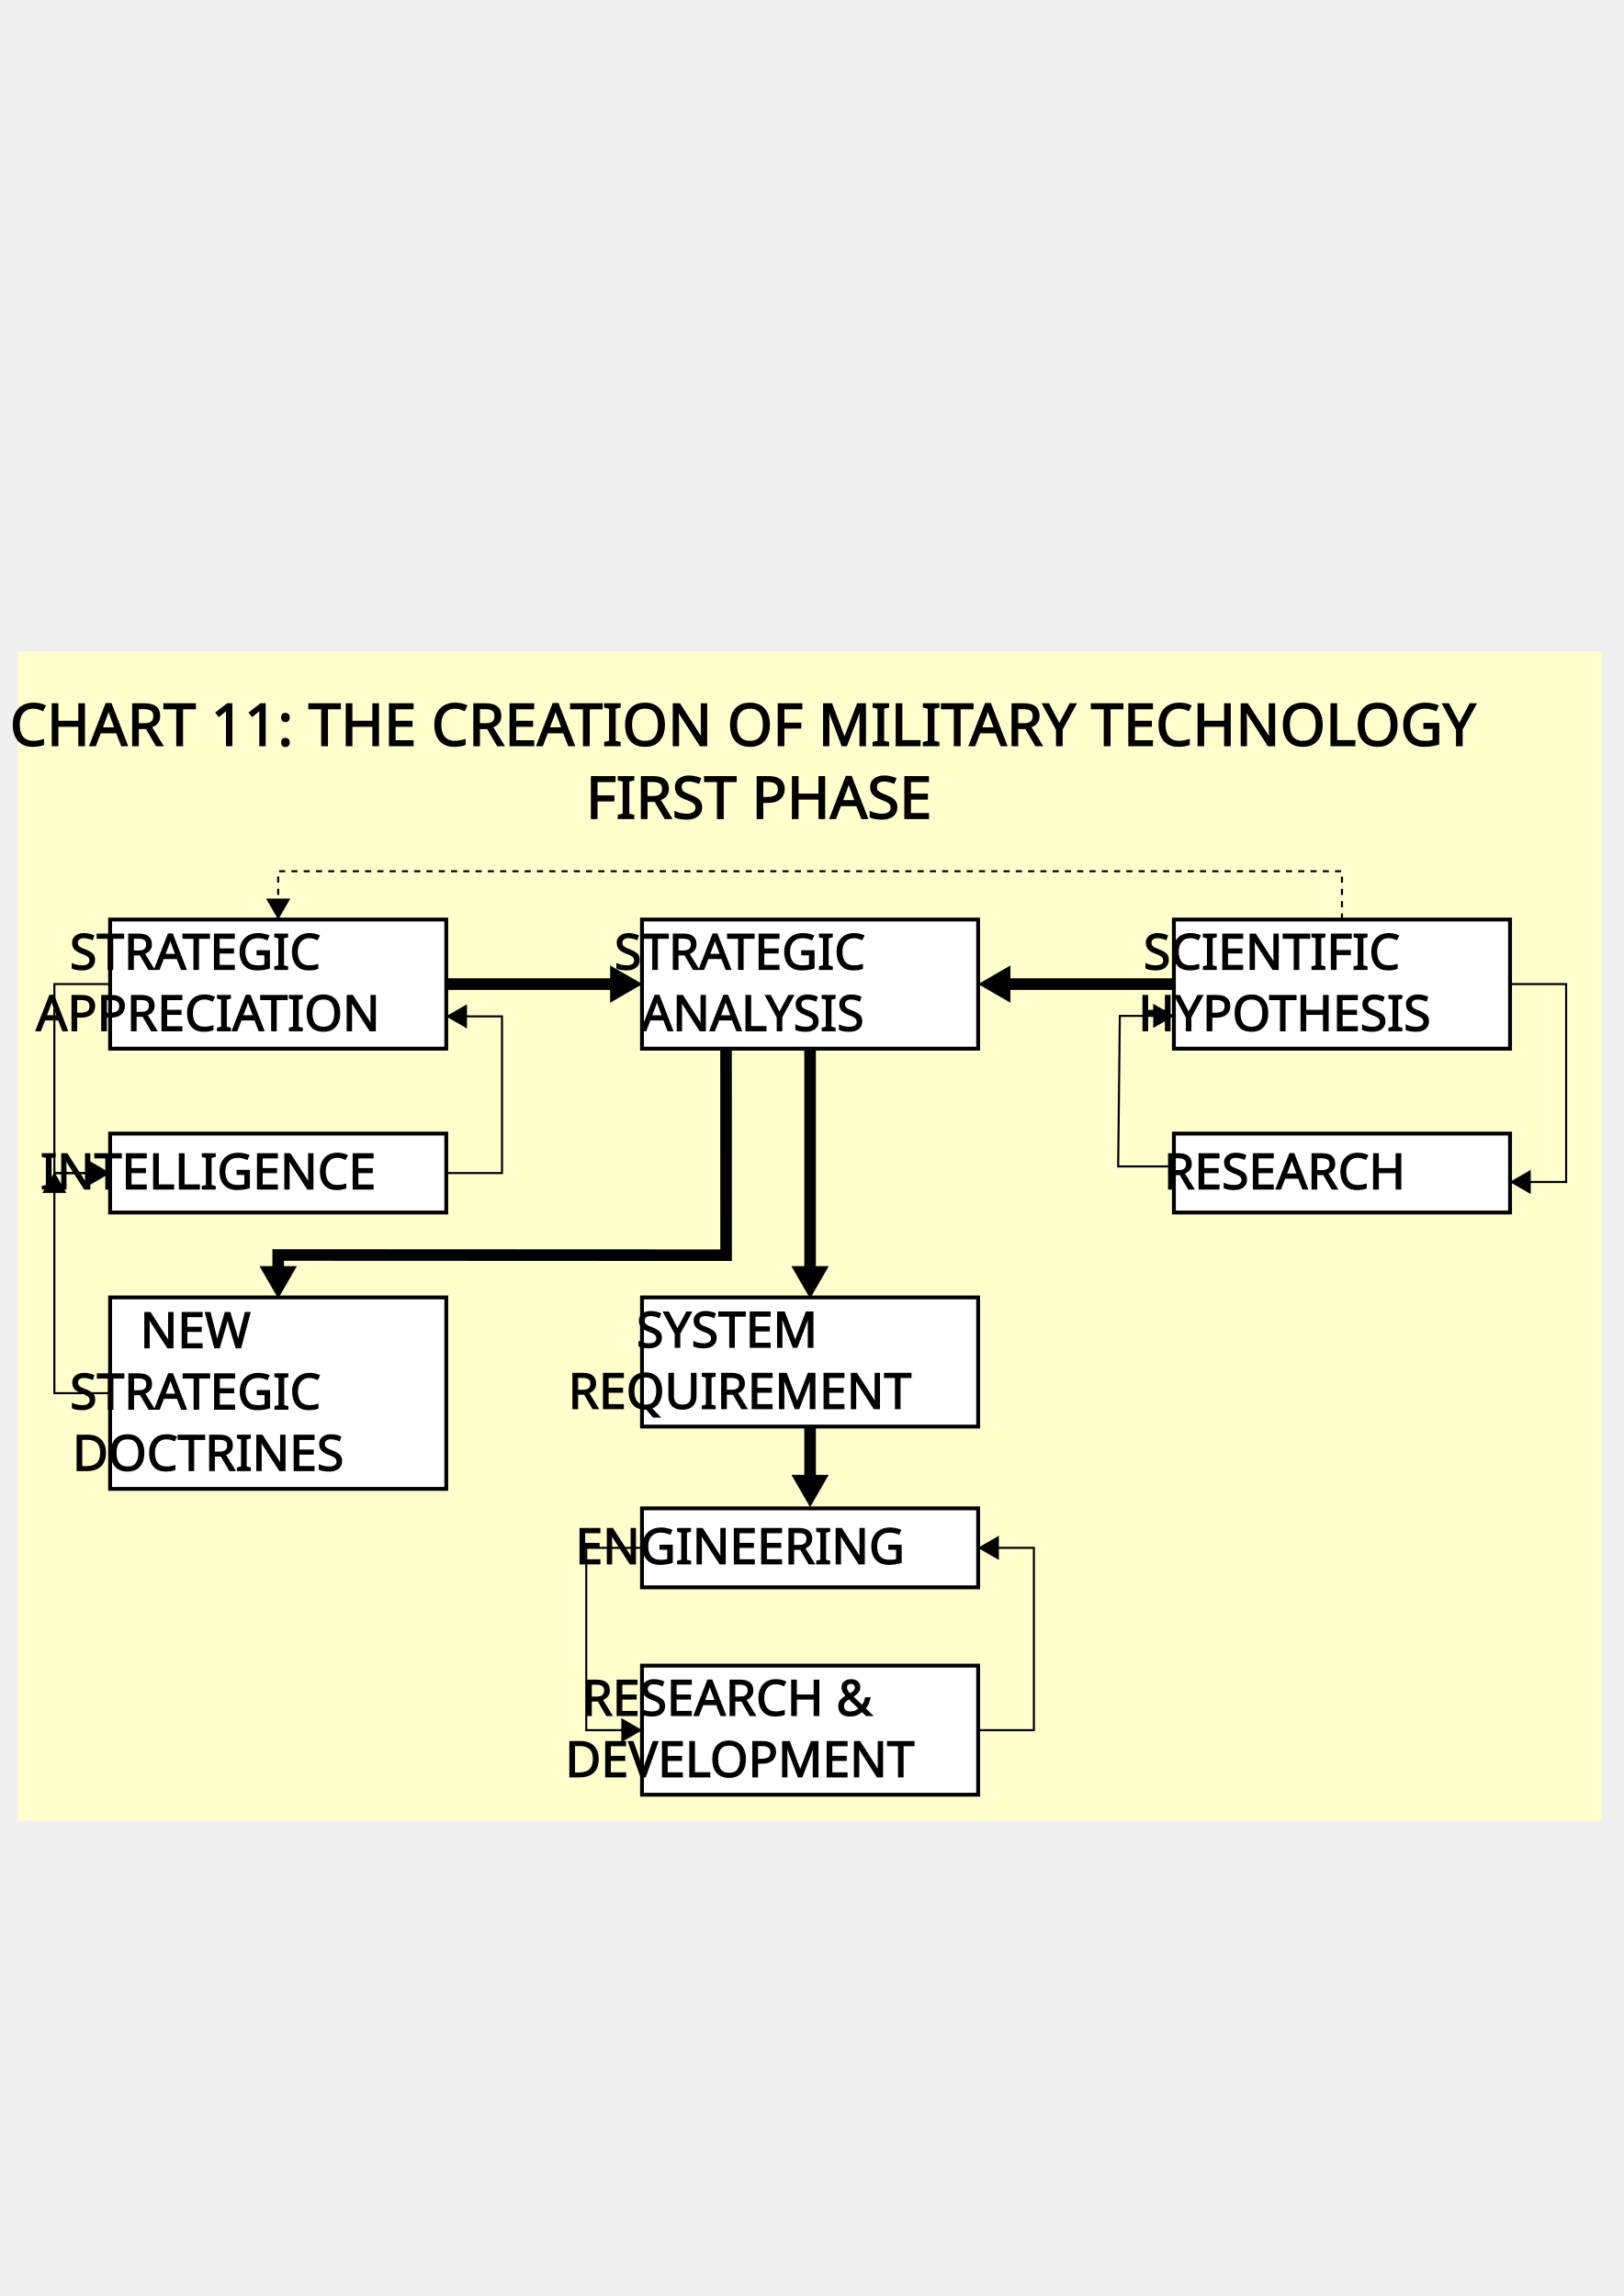
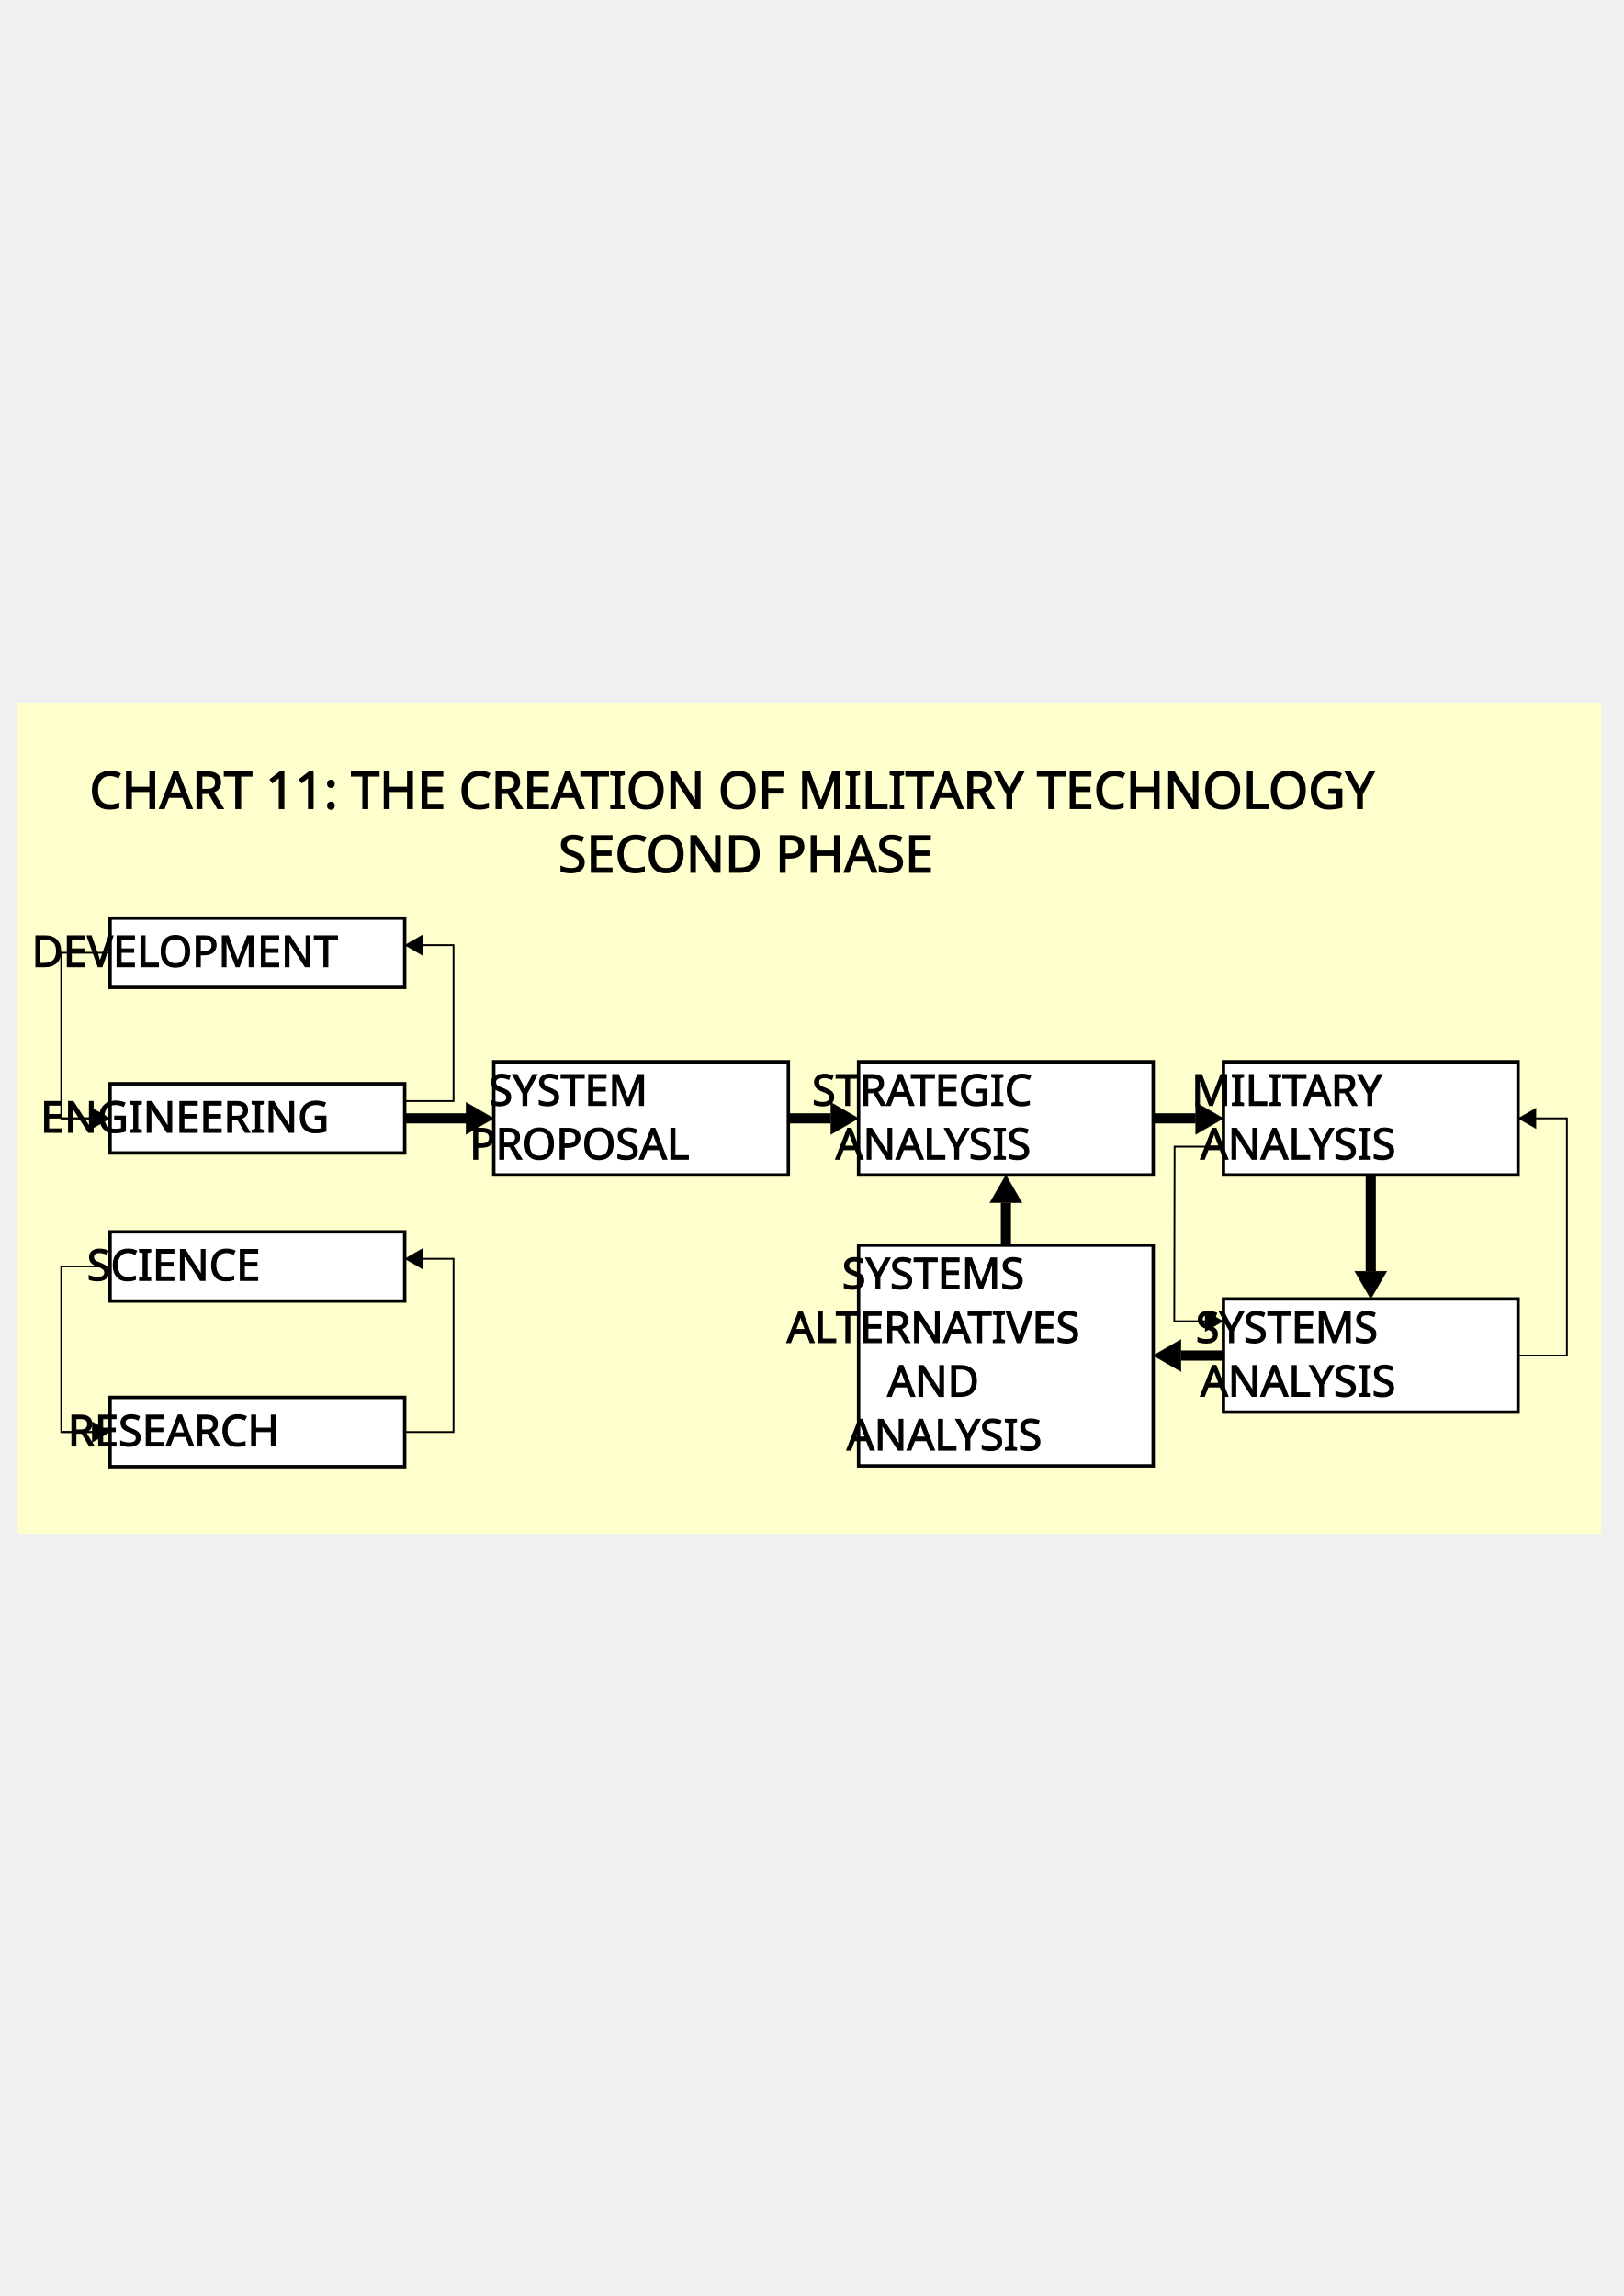
- <svg xmlns="http://www.w3.org/2000/svg" width="210mm" height="297mm" viewBox="0 0 210 297" version="1.1" id="svg5">
-   <defs id="defs2" />
+ <svg xmlns="http://www.w3.org/2000/svg" width="210mm" height="297mm" viewBox="0 0 210 297" version="1.1" id="svg910">
+   <defs id="defs907" />
  <g id="layer2" />
  <g id="layer1">
-     <g id="g39082" transform="translate(0,2.2241211e-4)">
-       <g id="g39003">
+     <g id="g1488">
+       <g id="g895" transform="matrix(1.000125,0,0,0.7104461,-0.07693902,31.07512)">
        <rect style="fill:#ffffce;stroke-width:12.955;stroke-linecap:round;-inkscape-stroke:none;stop-color:#000000" id="rect846" width="204.812" height="151.245" x="2.365" y="84.266" />
      </g>
-       <g id="g39000">
-         <text xml:space="preserve" style="font-style:normal;font-variant:normal;font-weight:normal;font-stretch:normal;font-size:7.536px;line-height:1.25;font-family:ISOCP;-inkscape-font-specification:'ISOCP, Normal';font-variant-ligatures:normal;font-variant-position:normal;font-variant-caps:normal;font-variant-numeric:normal;font-variant-alternates:normal;font-variant-east-asian:normal;font-feature-settings:normal;font-variation-settings:normal;text-indent:0;text-align:center;text-decoration-line:none;text-decoration-style:solid;text-decoration-color:#000000;letter-spacing:0px;word-spacing:normal;text-transform:none;writing-mode:lr-tb;direction:ltr;text-orientation:mixed;dominant-baseline:auto;baseline-shift:baseline;text-anchor:middle;white-space:normal;vector-effect:none;fill:#000000;fill-opacity:1;stroke:#000000;stroke-width:0.188;stroke-linecap:butt;stroke-linejoin:miter;stroke-miterlimit:4;stroke-dasharray:none;stroke-dashoffset:0;stroke-opacity:1;-inkscape-stroke:none;stop-color:#000000" x="106.856" y="96.439" id="text23610">
-           <tspan id="tspan23608" style="font-style:normal;font-variant:normal;font-weight:normal;font-stretch:normal;font-size:7.536px;line-height:1.25;font-family:ISOCP;-inkscape-font-specification:'ISOCP, Normal';font-variant-ligatures:normal;font-variant-position:normal;font-variant-caps:normal;font-variant-numeric:normal;font-variant-alternates:normal;font-variant-east-asian:normal;font-feature-settings:normal;font-variation-settings:normal;text-indent:0;text-align:center;text-decoration-line:none;text-decoration-style:solid;text-decoration-color:#000000;letter-spacing:0px;word-spacing:normal;text-transform:none;writing-mode:lr-tb;direction:ltr;text-orientation:mixed;dominant-baseline:auto;baseline-shift:baseline;text-anchor:middle;white-space:normal;vector-effect:none;fill:#000000;fill-opacity:1;stroke:#000000;stroke-width:0.188;stroke-linecap:butt;stroke-linejoin:miter;stroke-miterlimit:4;stroke-dasharray:none;stroke-dashoffset:0;stroke-opacity:1;-inkscape-stroke:none;stop-color:#000000;stop-opacity:1" x="106.856" y="96.439">CHART 11: THE CREATION OF MILITARY TECHNOLOGY</tspan>
-           <tspan style="font-style:normal;font-variant:normal;font-weight:normal;font-stretch:normal;font-size:7.536px;line-height:1.25;font-family:ISOCP;-inkscape-font-specification:'ISOCP, Normal';font-variant-ligatures:normal;font-variant-position:normal;font-variant-caps:normal;font-variant-numeric:normal;font-variant-alternates:normal;font-variant-east-asian:normal;font-feature-settings:normal;font-variation-settings:normal;text-indent:0;text-align:center;text-decoration-line:none;text-decoration-style:solid;text-decoration-color:#000000;letter-spacing:0px;word-spacing:normal;text-transform:none;writing-mode:lr-tb;direction:ltr;text-orientation:mixed;dominant-baseline:auto;baseline-shift:baseline;text-anchor:middle;white-space:normal;vector-effect:none;fill:#000000;fill-opacity:1;stroke:#000000;stroke-width:0.188;stroke-linecap:butt;stroke-linejoin:miter;stroke-miterlimit:4;stroke-dasharray:none;stroke-dashoffset:0;stroke-opacity:1;-inkscape-stroke:none;stop-color:#000000;stop-opacity:1" x="107.941" y="105.86" id="tspan25737">FIRST PHASE </tspan>
-         </text>
-         <path style="fill:none;stroke:#000000;stroke-width:0.265;stroke-linecap:butt;stroke-linejoin:miter;stroke-miterlimit:4;stroke-dasharray:0.794, 0.794;stroke-dashoffset:0;stroke-opacity:1" d="m 173.563,120.535 v -7.836 H 35.979 v 7.836" id="path36745" />
-         <g id="g31018" transform="rotate(-90,62.74591,169.3221)">
-           <path style="fill:none;stroke:#000000;stroke-width:1.5;stroke-linecap:butt;stroke-linejoin:miter;stroke-miterlimit:4;stroke-dasharray:none;stroke-opacity:1" d="m 104.771,164.294 -2e-5,21.615" id="path31012" />
-           <path style="font-variation-settings:normal;opacity:1;vector-effect:none;fill:#000000;fill-opacity:1;stroke:#000000;stroke-width:0.6;stroke-linecap:butt;stroke-linejoin:miter;stroke-miterlimit:4;stroke-dasharray:none;stroke-dashoffset:0;stroke-opacity:1;-inkscape-stroke:none;stop-color:#000000;stop-opacity:1" id="path31014" transform="matrix(0.09133286,0,0,-0.09133286,79.13509,200.8519)" d="m 254.773,167.983 25.912,-44.881 25.912,44.881 z" />
+       <text xml:space="preserve" style="font-style:normal;font-variant:normal;font-weight:normal;font-stretch:normal;font-size:6.605px;line-height:1.25;font-family:ISOCP;-inkscape-font-specification:'ISOCP, Normal';font-variant-ligatures:normal;font-variant-position:normal;font-variant-caps:normal;font-variant-numeric:normal;font-variant-alternates:normal;font-variant-east-asian:normal;font-feature-settings:normal;font-variation-settings:normal;text-indent:0;text-align:center;text-decoration-line:none;text-decoration-style:solid;text-decoration-color:#000000;letter-spacing:0px;word-spacing:normal;text-transform:none;writing-mode:lr-tb;direction:ltr;text-orientation:mixed;dominant-baseline:auto;baseline-shift:baseline;text-anchor:middle;white-space:normal;vector-effect:none;fill:#000000;fill-opacity:1;stroke:#000000;stroke-width:0.165;stroke-linecap:butt;stroke-linejoin:miter;stroke-miterlimit:4;stroke-dasharray:none;stroke-dashoffset:0;stroke-opacity:1;-inkscape-stroke:none;stop-color:#000000" x="102.384" y="104.573" id="text23610">
+         <tspan id="tspan23608" style="font-style:normal;font-variant:normal;font-weight:normal;font-stretch:normal;font-size:6.605px;line-height:1.25;font-family:ISOCP;-inkscape-font-specification:'ISOCP, Normal';font-variant-ligatures:normal;font-variant-position:normal;font-variant-caps:normal;font-variant-numeric:normal;font-variant-alternates:normal;font-variant-east-asian:normal;font-feature-settings:normal;font-variation-settings:normal;text-indent:0;text-align:center;text-decoration-line:none;text-decoration-style:solid;text-decoration-color:#000000;word-spacing:normal;text-transform:none;writing-mode:lr-tb;direction:ltr;text-orientation:mixed;dominant-baseline:auto;baseline-shift:baseline;text-anchor:middle;white-space:normal;vector-effect:none;fill:#000000;fill-opacity:1;stroke:#000000;stroke-width:0.165;stroke-linecap:butt;stroke-linejoin:miter;stroke-miterlimit:4;stroke-dasharray:none;stroke-dashoffset:0;stroke-opacity:1;-inkscape-stroke:none;stop-color:#000000;stop-opacity:1" x="102.384" y="104.573">CHART 11: THE CREATION OF MILITARY TECHNOLOGY</tspan>
+         <tspan style="font-style:normal;font-variant:normal;font-weight:normal;font-stretch:normal;font-size:6.605px;line-height:1.25;font-family:ISOCP;-inkscape-font-specification:'ISOCP, Normal';font-variant-ligatures:normal;font-variant-position:normal;font-variant-caps:normal;font-variant-numeric:normal;font-variant-alternates:normal;font-variant-east-asian:normal;font-feature-settings:normal;font-variation-settings:normal;text-indent:0;text-align:center;text-decoration-line:none;text-decoration-style:solid;text-decoration-color:#000000;word-spacing:normal;text-transform:none;writing-mode:lr-tb;direction:ltr;text-orientation:mixed;dominant-baseline:auto;baseline-shift:baseline;text-anchor:middle;white-space:normal;vector-effect:none;fill:#000000;fill-opacity:1;stroke:#000000;stroke-width:0.165;stroke-linecap:butt;stroke-linejoin:miter;stroke-miterlimit:4;stroke-dasharray:none;stroke-dashoffset:0;stroke-opacity:1;-inkscape-stroke:none;stop-color:#000000;stop-opacity:1" x="103.336" y="112.829" id="tspan25737">SECOND PHASE </tspan>
+       </text>
+       <g id="g16986" transform="matrix(0.8763618,0,0,0.8763618,0.2829082,24.52895)">
+         <g id="g9199" transform="translate(-10.41099,0.2476878)">
+           <g id="g6198" transform="translate(-6e-6,-3.67722)">
+             <path style="fill:none;stroke:#000000;stroke-width:1.5;stroke-linecap:butt;stroke-linejoin:miter;stroke-miterlimit:4;stroke-dasharray:none;stroke-opacity:1" d="m 62.933,140.517 16.324,2e-5" id="path31012" />
+             <path style="font-variation-settings:normal;opacity:1;vector-effect:none;fill:#000000;fill-opacity:1;stroke:#000000;stroke-width:0.6;stroke-linecap:butt;stroke-linejoin:miter;stroke-miterlimit:4;stroke-dasharray:none;stroke-dashoffset:0;stroke-opacity:1;-inkscape-stroke:none;stop-color:#000000;stop-opacity:1" id="path31014" transform="matrix(0,-0.09133286,-0.09133286,0,94.1991,166.1528)" d="m 254.773,167.983 25.912,-44.881 25.912,44.881 z" />
+           </g>
        </g>
-         <g id="g8516" transform="translate(-27.47205,2.134648)">
-           <path id="rect950" style="font-variation-settings:normal;opacity:1;vector-effect:none;fill:#ffffff;fill-opacity:1;stroke:#000000;stroke-width:0.5;stroke-linecap:round;stroke-linejoin:miter;stroke-miterlimit:4;stroke-dasharray:none;stroke-dashoffset:0;stroke-opacity:1;-inkscape-stroke:none;stop-color:#000000;stop-opacity:1" d="m 41.713,116.812 h 43.477 v 4.175 4.175 4.175 4.175 H 41.713 Z" />
-           <text xml:space="preserve" style="font-size:6.352px;line-height:1.25;font-family:ISOCP;-inkscape-font-specification:'ISOCP, Normal';letter-spacing:0px;stroke:#000000;stroke-width:0.159;stroke-opacity:1" x="63.451" y="123.253" id="text2559">
-             <tspan style="text-align:center;text-anchor:middle;stroke:#000000;stroke-width:0.159;stroke-opacity:1" x="63.451" y="123.253" id="tspan2891">STRATEGIC</tspan>
-             <tspan style="text-align:center;text-anchor:middle;stroke:#000000;stroke-width:0.159;stroke-opacity:1" x="63.451" y="131.193" id="tspan3093">APPRECIATION</tspan>
+         <g id="g8561" transform="translate(-10.41099,23.56604)">
+           <path id="path9808" style="font-variation-settings:normal;vector-effect:none;fill:#ffffff;fill-opacity:1;stroke:#000000;stroke-width:0.5;stroke-linecap:round;stroke-linejoin:miter;stroke-miterlimit:4;stroke-dasharray:none;stroke-dashoffset:0;stroke-opacity:1;-inkscape-stroke:none;stop-color:#000000" d="m 82.956,105.171 h 43.477 v 16.7 H 115.563 104.694 93.825 82.956 Z" />
+           <text xml:space="preserve" style="font-size:6.352px;line-height:1.25;font-family:ISOCP;-inkscape-font-specification:'ISOCP, Normal';letter-spacing:0px;stroke:#000000;stroke-width:0.159;stroke-opacity:1" x="104.694" y="111.612" id="text9814">
+             <tspan style="text-align:center;text-anchor:middle;stroke:#000000;stroke-width:0.159;stroke-opacity:1" x="104.694" y="111.612" id="tspan9812">SYSTEM</tspan>
+             <tspan style="text-align:center;text-anchor:middle;stroke:#000000;stroke-width:0.159;stroke-opacity:1" x="104.694" y="119.552" id="tspan7891">PROPOSAL</tspan>
          </text>
        </g>
-         <g id="g8510" transform="translate(-27.47205,0.1185983)">
-           <path id="rect1274" style="font-variation-settings:normal;opacity:1;vector-effect:none;fill:#ffffff;fill-opacity:1;stroke:#000000;stroke-width:0.5;stroke-linecap:round;stroke-linejoin:miter;stroke-miterlimit:4;stroke-dasharray:none;stroke-dashoffset:0;stroke-opacity:1;-inkscape-stroke:none;stop-color:#000000;stop-opacity:1" d="m 41.713,146.514 h 43.477 v 10.213 H 41.713 Z" />
-           <text xml:space="preserve" style="font-size:6.352px;line-height:1.25;font-family:ISOCP;-inkscape-font-specification:'ISOCP, Normal';letter-spacing:0px;stroke:#000000;stroke-width:0.159;stroke-opacity:1" x="63.475" y="153.682" id="text4532">
-             <tspan style="text-align:center;text-anchor:middle;stroke:#000000;stroke-width:0.159;stroke-opacity:1" x="63.475" y="153.682" id="tspan4530">INTELLIGENCE</tspan>
+         <g id="g15988" transform="translate(43.00281,36.36735)">
+           <g id="g10928" transform="translate(41.67452,-24.44228)">
+             <path id="path15980" style="font-variation-settings:normal;opacity:1;vector-effect:none;fill:#ffffff;fill-opacity:1;stroke:#000000;stroke-width:0.5;stroke-linecap:round;stroke-linejoin:miter;stroke-miterlimit:4;stroke-dasharray:none;stroke-dashoffset:0;stroke-opacity:1;-inkscape-stroke:none;stop-color:#000000;stop-opacity:1" d="m 41.713,116.812 h 43.477 v 16.7 H 41.713 Z" />
+             <text xml:space="preserve" style="font-size:6.352px;line-height:1.25;font-family:ISOCP;-inkscape-font-specification:'ISOCP, Normal';letter-spacing:0px;stroke:#000000;stroke-width:0.159;stroke-opacity:1" x="63.451" y="123.253" id="text15986">
+               <tspan style="text-align:center;text-anchor:middle;stroke:#000000;stroke-width:0.159;stroke-opacity:1" x="63.451" y="123.253" id="tspan10396">STRATEGIC</tspan>
+               <tspan style="text-align:center;text-anchor:middle;stroke:#000000;stroke-width:0.159;stroke-opacity:1" x="63.451" y="131.193" id="tspan10400">ANALYSIS</tspan>
+             </text>
+           </g>
+         </g>
+         <g id="g16108" transform="translate(84.67731,38.99375)">
+           <path id="path16100" style="font-variation-settings:normal;opacity:1;vector-effect:none;fill:#ffffff;fill-opacity:1;stroke:#000000;stroke-width:0.5;stroke-linecap:round;stroke-linejoin:miter;stroke-miterlimit:4;stroke-dasharray:none;stroke-dashoffset:0;stroke-opacity:1;-inkscape-stroke:none;stop-color:#000000;stop-opacity:1" d="m 41.713,116.812 h 43.477 v 32.575 H 41.713 Z" />
+           <text xml:space="preserve" style="font-size:6.352px;line-height:1.25;font-family:ISOCP;-inkscape-font-specification:'ISOCP, Normal';letter-spacing:0px;stroke:#000000;stroke-width:0.159;stroke-opacity:1" x="63.451" y="123.253" id="text16106">
+             <tspan style="text-align:center;text-anchor:middle;stroke:#000000;stroke-width:0.159;stroke-opacity:1" x="63.451" y="123.253" id="tspan16104">SYSTEMS</tspan>
+             <tspan style="text-align:center;text-anchor:middle;stroke:#000000;stroke-width:0.159;stroke-opacity:1" x="63.451" y="131.193" id="tspan17518">ALTERNATIVES</tspan>
+             <tspan style="text-align:center;text-anchor:middle;stroke:#000000;stroke-width:0.159;stroke-opacity:1" x="63.451" y="139.133" id="tspan13451">AND</tspan>
+             <tspan style="text-align:center;text-anchor:middle;stroke:#000000;stroke-width:0.159;stroke-opacity:1" x="63.451" y="147.073" id="tspan13453">ANALYSIS</tspan>
          </text>
        </g>
-         <g id="g8505" transform="translate(-27.47205,2.134648)">
-           <path id="path5659" style="font-variation-settings:normal;opacity:1;fill:#ffffff;fill-opacity:1;stroke:#000000;stroke-width:0.5;stroke-linecap:round;stroke-linejoin:miter;stroke-miterlimit:4;stroke-dasharray:none;stroke-dashoffset:0;stroke-opacity:1;stop-color:#000000;stop-opacity:1" d="m 41.713,165.697 h 43.477 v 24.764 H 41.713 Z" />
-           <text xml:space="preserve" style="font-size:6.352px;line-height:1.25;font-family:ISOCP;-inkscape-font-specification:'ISOCP, Normal';letter-spacing:0px;stroke:#000000;stroke-width:0.159;stroke-opacity:1" x="63.475" y="172.2" id="text5665">
-             <tspan style="text-align:center;text-anchor:middle;stroke:#000000;stroke-width:0.159;stroke-opacity:1" x="63.475" y="172.2" id="tspan5663">NEW</tspan>
-             <tspan style="text-align:center;text-anchor:middle;stroke:#000000;stroke-width:0.159;stroke-opacity:1" x="63.475" y="180.14" id="tspan6021">STRATEGIC</tspan>
-             <tspan style="text-align:center;text-anchor:middle;stroke:#000000;stroke-width:0.159;stroke-opacity:1" x="63.475" y="188.08" id="tspan7079">DOCTRINES</tspan>
-           </text>
+         <g id="g9500" transform="rotate(-90,93.52366,148.2581)">
+           <path style="fill:none;stroke:#000000;stroke-width:1.5;stroke-linecap:butt;stroke-linejoin:miter;stroke-miterlimit:4;stroke-dasharray:none;stroke-opacity:1" d="m 104.694,170.756 -2e-5,6.269" id="path30615" />
+           <path style="font-variation-settings:normal;opacity:1;vector-effect:none;fill:#000000;fill-opacity:1;stroke:#000000;stroke-width:0.6;stroke-linecap:butt;stroke-linejoin:miter;stroke-miterlimit:4;stroke-dasharray:none;stroke-dashoffset:0;stroke-opacity:1;-inkscape-stroke:none;stop-color:#000000;stop-opacity:1" id="path30617" transform="matrix(0.09133286,0,0,-0.09133286,79.05844,192.3679)" d="m 254.773,167.983 25.912,-44.881 25.912,44.881 z" />
        </g>
-         <path id="path9808" style="font-variation-settings:normal;vector-effect:none;fill:#ffffff;fill-opacity:1;stroke:#000000;stroke-width:0.5;stroke-linecap:round;stroke-linejoin:miter;stroke-miterlimit:4;stroke-dasharray:none;stroke-dashoffset:0;stroke-opacity:1;-inkscape-stroke:none;stop-color:#000000" d="m 83.032,118.947 h 43.477 v 16.7 H 115.64 104.771 93.902 83.032 Z" />
-         <text xml:space="preserve" style="font-size:6.352px;line-height:1.25;font-family:ISOCP;-inkscape-font-specification:'ISOCP, Normal';letter-spacing:0px;stroke:#000000;stroke-width:0.159;stroke-opacity:1" x="104.771" y="125.388" id="text9814">
-           <tspan style="text-align:center;text-anchor:middle;stroke:#000000;stroke-width:0.159;stroke-opacity:1" x="104.771" y="125.388" id="tspan9810">STRATEGIC</tspan>
-           <tspan style="text-align:center;text-anchor:middle;stroke:#000000;stroke-width:0.159;stroke-opacity:1" x="104.771" y="133.328" id="tspan9812">ANALYSIS</tspan>
-         </text>
-         <path id="path10516" style="font-variation-settings:normal;vector-effect:none;fill:#ffffff;fill-opacity:1;stroke:#000000;stroke-width:0.5;stroke-linecap:round;stroke-linejoin:miter;stroke-miterlimit:4;stroke-dasharray:none;stroke-dashoffset:0;stroke-opacity:1;-inkscape-stroke:none;stop-color:#000000" d="m 151.824,118.947 h 43.477 v 16.7 h -43.477 v -4.175 -4.175 -4.175 z" />
-         <text xml:space="preserve" style="font-size:6.352px;line-height:1.25;font-family:ISOCP;-inkscape-font-specification:'ISOCP, Normal';letter-spacing:0px;stroke:#000000;stroke-width:0.159;stroke-opacity:1" x="173.563" y="125.388" id="text10522">
-           <tspan style="text-align:center;text-anchor:middle;stroke:#000000;stroke-width:0.159;stroke-opacity:1" x="173.563" y="125.388" id="tspan10518">SCIENTIFIC</tspan>
-           <tspan style="text-align:center;text-anchor:middle;stroke:#000000;stroke-width:0.159;stroke-opacity:1" x="173.563" y="133.328" id="tspan10520">HYPOTHESIS</tspan>
-         </text>
-         <path id="path13068" style="font-variation-settings:normal;vector-effect:none;fill:#ffffff;fill-opacity:1;stroke:#000000;stroke-width:0.5;stroke-linecap:round;stroke-linejoin:miter;stroke-miterlimit:4;stroke-dasharray:none;stroke-dashoffset:0;stroke-opacity:1;-inkscape-stroke:none;stop-color:#000000" d="m 151.824,146.633 h 43.477 v 10.213 h -43.477 z" />
-         <text xml:space="preserve" style="font-size:6.352px;line-height:1.25;font-family:ISOCP;-inkscape-font-specification:'ISOCP, Normal';letter-spacing:0px;stroke:#000000;stroke-width:0.159;stroke-opacity:1" x="173.586" y="153.8" id="text13072">
-           <tspan style="text-align:center;text-anchor:middle;stroke:#000000;stroke-width:0.159;stroke-opacity:1" x="173.586" y="153.8" id="tspan13070">RESEARCH</tspan>
-         </text>
-         <path style="fill:none;stroke:#000000;stroke-width:0.265px;stroke-linecap:butt;stroke-linejoin:miter;stroke-opacity:1" d="M 14.241,180.214 H 7.033 v -52.917 h 7.208" id="path13645" />
-         <path style="fill:none;stroke:#000000;stroke-width:0.265px;stroke-linecap:butt;stroke-linejoin:miter;stroke-opacity:1" d="M 14.241,151.739 H 7.033" id="path14485" />
-         <path style="fill:none;stroke:#000000;stroke-width:1.5;stroke-linecap:butt;stroke-linejoin:miter;stroke-miterlimit:4;stroke-dasharray:none;stroke-opacity:1" d="M 104.771,135.647 V 163.814" id="path14697" />
-         <path style="font-variation-settings:normal;vector-effect:none;fill:none;fill-opacity:1;stroke:#000000;stroke-width:0.265px;stroke-linecap:butt;stroke-linejoin:miter;stroke-miterlimit:4;stroke-dasharray:none;stroke-dashoffset:0;stroke-opacity:1;-inkscape-stroke:none;stop-color:#000000" d="m 195.3,152.894 h 7.256 l 8.9e-4,-25.597 h -7.256" id="path14781" />
-         <g id="g15988" transform="translate(41.31962,51.01927)">
-           <path id="path15980" style="font-variation-settings:normal;opacity:1;vector-effect:none;fill:#ffffff;fill-opacity:1;stroke:#000000;stroke-width:0.5;stroke-linecap:round;stroke-linejoin:miter;stroke-miterlimit:4;stroke-dasharray:none;stroke-dashoffset:0;stroke-opacity:1;-inkscape-stroke:none;stop-color:#000000;stop-opacity:1" d="m 41.713,116.812 h 43.477 v 16.7 H 41.713 Z" />
-           <text xml:space="preserve" style="font-size:6.352px;line-height:1.25;font-family:ISOCP;-inkscape-font-specification:'ISOCP, Normal';letter-spacing:0px;stroke:#000000;stroke-width:0.159;stroke-opacity:1" x="63.451" y="123.253" id="text15986">
-             <tspan style="text-align:center;text-anchor:middle;stroke:#000000;stroke-width:0.159;stroke-opacity:1" x="63.451" y="123.253" id="tspan15984">SYSTEM</tspan>
-             <tspan style="text-align:center;text-anchor:middle;stroke:#000000;stroke-width:0.159;stroke-opacity:1" x="63.451" y="131.193" id="tspan16374">REQUIREMENT</tspan>
-           </text>
+         <g id="g15813">
+           <g id="g8510" transform="translate(-25.78886,-14.53332)">
+             <path id="rect1274" style="font-variation-settings:normal;opacity:1;vector-effect:none;fill:#ffffff;fill-opacity:1;stroke:#000000;stroke-width:0.5;stroke-linecap:round;stroke-linejoin:miter;stroke-miterlimit:4;stroke-dasharray:none;stroke-dashoffset:0;stroke-opacity:1;-inkscape-stroke:none;stop-color:#000000;stop-opacity:1" d="m 41.713,146.514 h 43.477 v 5.107 5.107 H 41.713 Z" />
+             <text xml:space="preserve" style="font-size:6.352px;line-height:1.25;font-family:ISOCP;-inkscape-font-specification:'ISOCP, Normal';letter-spacing:0px;stroke:#000000;stroke-width:0.159;stroke-opacity:1" x="63.475" y="153.682" id="text4532">
+               <tspan style="text-align:center;text-anchor:middle;stroke:#000000;stroke-width:0.159;stroke-opacity:1" x="63.475" y="153.682" id="tspan4530">ENGINEERING</tspan>
+             </text>
+           </g>
+           <path style="fill:none;stroke:#000000;stroke-width:0.265px;stroke-linecap:butt;stroke-linejoin:miter;stroke-opacity:1" d="M 15.924,137.087 H 8.716" id="path14485" />
+           <g id="g6202" transform="translate(1.75984,-0.8762672)">
+             <path style="fill:none;stroke:#000000;stroke-width:0.265px;stroke-linecap:butt;stroke-linejoin:miter;stroke-opacity:1" d="M 14.164,137.964 H 6.956 v -24.442 h 7.208" id="path20939" />
+             <path style="font-variation-settings:normal;opacity:1;vector-effect:none;fill:#000000;fill-opacity:1;stroke:#000000;stroke-width:0.6;stroke-linecap:butt;stroke-linejoin:miter;stroke-miterlimit:4;stroke-dasharray:none;stroke-dashoffset:0;stroke-opacity:1;-inkscape-stroke:none;stop-color:#000000;stop-opacity:1" id="path29584" transform="matrix(0,0.05908043,-0.05908043,0,21.43709,121.3807)" d="m 254.773,167.983 25.912,-44.881 25.912,44.881 z" />
+           </g>
+           <g id="g5705" transform="translate(-25.78886,-38.97564)">
+             <path id="path5699" style="font-variation-settings:normal;opacity:1;vector-effect:none;fill:#ffffff;fill-opacity:1;stroke:#000000;stroke-width:0.5;stroke-linecap:round;stroke-linejoin:miter;stroke-miterlimit:4;stroke-dasharray:none;stroke-dashoffset:0;stroke-opacity:1;-inkscape-stroke:none;stop-color:#000000;stop-opacity:1" d="m 41.713,146.514 h 43.477 v 10.213 H 41.713 Z" />
+             <text xml:space="preserve" style="font-size:6.352px;line-height:1.25;font-family:ISOCP;-inkscape-font-specification:'ISOCP, Normal';letter-spacing:0px;stroke:#000000;stroke-width:0.159;stroke-opacity:1" x="63.475" y="153.682" id="text5703">
+               <tspan style="text-align:center;text-anchor:middle;stroke:#000000;stroke-width:0.159;stroke-opacity:1" x="63.475" y="153.682" id="tspan5701">DEVELOPMENT</tspan>
+             </text>
+           </g>
+           <g id="g6208" transform="rotate(180,36.78252,124.7425)">
+             <path style="fill:none;stroke:#000000;stroke-width:0.265px;stroke-linecap:butt;stroke-linejoin:miter;stroke-opacity:1" d="M 14.164,137.964 H 6.956 l -2e-6,-23.013 h 7.208" id="path6204" />
+             <path style="font-variation-settings:normal;opacity:1;vector-effect:none;fill:#000000;fill-opacity:1;stroke:#000000;stroke-width:0.6;stroke-linecap:butt;stroke-linejoin:miter;stroke-miterlimit:4;stroke-dasharray:none;stroke-dashoffset:0;stroke-opacity:1;-inkscape-stroke:none;stop-color:#000000;stop-opacity:1" id="path6206" transform="matrix(0,0.05908043,-0.05908043,0,21.43709,121.3807)" d="m 254.773,167.983 25.912,-44.881 25.912,44.881 z" />
+           </g>
        </g>
-         <g id="g15996" transform="translate(41.31962,48.60086)">
-           <path id="path15990" style="font-variation-settings:normal;opacity:1;vector-effect:none;fill:#ffffff;fill-opacity:1;stroke:#000000;stroke-width:0.5;stroke-linecap:round;stroke-linejoin:miter;stroke-miterlimit:4;stroke-dasharray:none;stroke-dashoffset:0;stroke-opacity:1;-inkscape-stroke:none;stop-color:#000000;stop-opacity:1" d="m 41.713,146.514 h 43.477 v 10.213 H 41.713 Z" />
-           <text xml:space="preserve" style="font-size:6.352px;line-height:1.25;font-family:ISOCP;-inkscape-font-specification:'ISOCP, Normal';letter-spacing:0px;stroke:#000000;stroke-width:0.159;stroke-opacity:1" x="63.475" y="153.682" id="text15994">
-             <tspan style="text-align:center;text-anchor:middle;stroke:#000000;stroke-width:0.159;stroke-opacity:1" x="63.475" y="153.682" id="tspan15992">ENGINEERING</tspan>
-           </text>
+         <g id="g11574" transform="rotate(-90,120.4464,121.3354)">
+           <path style="fill:none;stroke:#000000;stroke-width:1.5;stroke-linecap:butt;stroke-linejoin:miter;stroke-miterlimit:4;stroke-dasharray:none;stroke-opacity:1" d="m 104.694,170.756 -2e-5,6.269" id="path11570" />
+           <path style="font-variation-settings:normal;opacity:1;vector-effect:none;fill:#000000;fill-opacity:1;stroke:#000000;stroke-width:0.6;stroke-linecap:butt;stroke-linejoin:miter;stroke-miterlimit:4;stroke-dasharray:none;stroke-dashoffset:0;stroke-opacity:1;-inkscape-stroke:none;stop-color:#000000;stop-opacity:1" id="path11572" transform="matrix(0.09133286,0,0,-0.09133286,79.05844,192.3679)" d="m 254.773,167.983 25.912,-44.881 25.912,44.881 z" />
        </g>
-         <g id="g16108" transform="translate(41.31962,98.64427)">
-           <path id="path16100" style="font-variation-settings:normal;opacity:1;vector-effect:none;fill:#ffffff;fill-opacity:1;stroke:#000000;stroke-width:0.5;stroke-linecap:round;stroke-linejoin:miter;stroke-miterlimit:4;stroke-dasharray:none;stroke-dashoffset:0;stroke-opacity:1;-inkscape-stroke:none;stop-color:#000000;stop-opacity:1" d="m 41.713,116.812 h 43.477 v 16.7 H 41.713 Z" />
-           <text xml:space="preserve" style="font-size:6.352px;line-height:1.25;font-family:ISOCP;-inkscape-font-specification:'ISOCP, Normal';letter-spacing:0px;stroke:#000000;stroke-width:0.159;stroke-opacity:1" x="63.451" y="123.253" id="text16106">
-             <tspan style="text-align:center;text-anchor:middle;stroke:#000000;stroke-width:0.159;stroke-opacity:1" x="63.451" y="123.253" id="tspan16104">RESEARCH &amp;</tspan>
-             <tspan style="text-align:center;text-anchor:middle;stroke:#000000;stroke-width:0.159;stroke-opacity:1" x="63.451" y="131.193" id="tspan17518">DEVELOPMENT</tspan>
-           </text>
+         <g id="g11586" transform="translate(96.84819,36.36738)">
+           <g id="g11584" transform="translate(41.67452,-24.44228)">
+             <path id="path11576" style="font-variation-settings:normal;opacity:1;vector-effect:none;fill:#ffffff;fill-opacity:1;stroke:#000000;stroke-width:0.5;stroke-linecap:round;stroke-linejoin:miter;stroke-miterlimit:4;stroke-dasharray:none;stroke-dashoffset:0;stroke-opacity:1;-inkscape-stroke:none;stop-color:#000000;stop-opacity:1" d="m 41.713,116.812 h 43.477 v 16.7 H 41.713 v -8.35 z" />
+             <text xml:space="preserve" style="font-size:6.352px;line-height:1.25;font-family:ISOCP;-inkscape-font-specification:'ISOCP, Normal';letter-spacing:0px;stroke:#000000;stroke-width:0.159;stroke-opacity:1" x="63.451" y="123.253" id="text11582">
+               <tspan style="text-align:center;text-anchor:middle;stroke:#000000;stroke-width:0.159;stroke-opacity:1" x="63.451" y="123.253" id="tspan11580">MILITARY</tspan>
+               <tspan style="text-align:center;text-anchor:middle;stroke:#000000;stroke-width:0.159;stroke-opacity:1" x="63.451" y="131.193" id="tspan11612">ANALYSIS</tspan>
+             </text>
+           </g>
        </g>
-         <path style="fill:none;stroke:#000000;stroke-width:0.265px;stroke-linecap:butt;stroke-linejoin:miter;stroke-opacity:1" d="m 57.718,131.472 h 7.208 v 20.267 h -7.208" id="path20062" />
-         <path style="fill:none;stroke:#000000;stroke-width:0.265px;stroke-linecap:butt;stroke-linejoin:miter;stroke-opacity:1" d="M 14.241,151.739 H 7.033" id="path20939" />
-         <path style="font-variation-settings:normal;vector-effect:none;fill:none;fill-opacity:1;stroke:#000000;stroke-width:1.5;stroke-linecap:butt;stroke-linejoin:miter;stroke-miterlimit:4;stroke-dasharray:none;stroke-dashoffset:0;stroke-opacity:1;-inkscape-stroke:none;stop-color:#000000" d="m 35.979,163.814 2.2e-5,-1.475 57.931,0.027 -0.009,-26.719" id="path20974" />
-         <path style="fill:none;stroke:#000000;stroke-width:0.265px;stroke-linecap:butt;stroke-linejoin:miter;stroke-opacity:1" d="m 126.509,200.222 h 7.208 v 23.585 h -7.208" id="path22261" />
-         <path style="fill:none;stroke:#000000;stroke-width:0.265px;stroke-linecap:butt;stroke-linejoin:miter;stroke-opacity:1" d="m 83.032,200.222 h -7.208 v 23.585 h 7.208" id="path22476" />
-         <path style="fill:none;stroke:#000000;stroke-width:0.265px;stroke-linecap:butt;stroke-linejoin:miter;stroke-opacity:1" d="m 152.041,131.411 h -7.208 l -0.217,19.471 h 7.208" id="path22478" />
-         <path style="font-variation-settings:normal;opacity:1;vector-effect:none;fill:#000000;fill-opacity:1;stroke:#000000;stroke-width:0.6;stroke-linecap:butt;stroke-linejoin:miter;stroke-miterlimit:4;stroke-dasharray:none;stroke-dashoffset:0;stroke-opacity:1;-inkscape-stroke:none;stop-color:#000000;stop-opacity:1" id="path29502" transform="matrix(0.05908043,0,0,0.05908043,-9.550156,144.3844)" d="m 254.773,167.983 25.912,-44.881 25.912,44.881 z" />
-         <path style="font-variation-settings:normal;opacity:1;vector-effect:none;fill:#000000;fill-opacity:1;stroke:#000000;stroke-width:0.6;stroke-linecap:butt;stroke-linejoin:miter;stroke-miterlimit:4;stroke-dasharray:none;stroke-dashoffset:0;stroke-opacity:1;-inkscape-stroke:none;stop-color:#000000;stop-opacity:1" id="path29584" transform="matrix(0,0.05908043,-0.05908043,0,21.51374,135.1564)" d="m 254.773,167.983 25.912,-44.881 25.912,44.881 z" />
-         <path style="font-variation-settings:normal;opacity:1;vector-effect:none;fill:#000000;fill-opacity:1;stroke:#000000;stroke-width:0.6;stroke-linecap:butt;stroke-linejoin:miter;stroke-miterlimit:4;stroke-dasharray:none;stroke-dashoffset:0;stroke-opacity:1;-inkscape-stroke:none;stop-color:#000000;stop-opacity:1" id="path29666" transform="matrix(0,0.05908043,0.05908043,0,50.44476,114.8891)" d="m 254.773,167.983 25.912,-44.881 25.912,44.881 z" />
-         <path style="font-variation-settings:normal;opacity:1;vector-effect:none;fill:#000000;fill-opacity:1;stroke:#000000;stroke-width:0.6;stroke-linecap:butt;stroke-linejoin:miter;stroke-miterlimit:4;stroke-dasharray:none;stroke-dashoffset:0;stroke-opacity:1;-inkscape-stroke:none;stop-color:#000000;stop-opacity:1" id="path29668" transform="matrix(0.09133286,0,0,-0.09133286,79.13509,179.1561)" d="m 254.773,167.983 25.912,-44.881 25.912,44.881 z" />
-         <path style="font-variation-settings:normal;opacity:1;vector-effect:none;fill:#000000;fill-opacity:1;stroke:#000000;stroke-width:0.6;stroke-linecap:butt;stroke-linejoin:miter;stroke-miterlimit:4;stroke-dasharray:none;stroke-dashoffset:0;stroke-opacity:1;-inkscape-stroke:none;stop-color:#000000;stop-opacity:1" id="path29672" transform="matrix(0,0.05908043,0.05908043,0,119.2364,183.6387)" d="m 254.773,167.983 25.912,-44.881 25.912,44.881 z" />
-         <path style="font-variation-settings:normal;opacity:1;vector-effect:none;fill:#000000;fill-opacity:1;stroke:#000000;stroke-width:0.6;stroke-linecap:butt;stroke-linejoin:miter;stroke-miterlimit:4;stroke-dasharray:none;stroke-dashoffset:0;stroke-opacity:1;-inkscape-stroke:none;stop-color:#000000;stop-opacity:1" id="path29674" transform="matrix(0,0.05908043,-0.05908043,0,90.3054,207.2237)" d="m 254.773,167.983 25.912,-44.881 25.912,44.881 z" />
-         <path style="font-variation-settings:normal;opacity:1;vector-effect:none;fill:#000000;fill-opacity:1;stroke:#000000;stroke-width:0.6;stroke-linecap:butt;stroke-linejoin:miter;stroke-miterlimit:4;stroke-dasharray:none;stroke-dashoffset:0;stroke-opacity:1;-inkscape-stroke:none;stop-color:#000000;stop-opacity:1" id="path29676" transform="matrix(0,0.05908043,-0.05908043,0,159.0971,114.8277)" d="m 254.773,167.983 25.912,-44.881 25.912,44.881 z" />
-         <path style="font-variation-settings:normal;opacity:1;vector-effect:none;fill:#000000;fill-opacity:1;stroke:#000000;stroke-width:0.6;stroke-linecap:butt;stroke-linejoin:miter;stroke-miterlimit:4;stroke-dasharray:none;stroke-dashoffset:0;stroke-opacity:1;-inkscape-stroke:none;stop-color:#000000;stop-opacity:1" id="path29678" transform="matrix(0,0.05908043,0.05908043,0,188.0281,136.3106)" d="m 254.773,167.983 25.912,-44.881 25.912,44.881 z" />
-         <path style="fill:none;stroke:#000000;stroke-width:1.5;stroke-linecap:butt;stroke-linejoin:miter;stroke-miterlimit:4;stroke-dasharray:none;stroke-opacity:1" d="m 104.771,184.532 -2e-5,6.269" id="path30615" />
-         <path style="font-variation-settings:normal;opacity:1;vector-effect:none;fill:#000000;fill-opacity:1;stroke:#000000;stroke-width:0.6;stroke-linecap:butt;stroke-linejoin:miter;stroke-miterlimit:4;stroke-dasharray:none;stroke-dashoffset:0;stroke-opacity:1;-inkscape-stroke:none;stop-color:#000000;stop-opacity:1" id="path30617" transform="matrix(0.09133286,0,0,-0.09133286,79.13509,206.1436)" d="m 254.773,167.983 25.912,-44.881 25.912,44.881 z" />
-         <path style="font-variation-settings:normal;opacity:1;vector-effect:none;fill:#000000;fill-opacity:1;stroke:#000000;stroke-width:0.6;stroke-linecap:butt;stroke-linejoin:miter;stroke-miterlimit:4;stroke-dasharray:none;stroke-dashoffset:0;stroke-opacity:1;-inkscape-stroke:none;stop-color:#000000;stop-opacity:1" id="path30756" transform="matrix(0.09133286,0,0,-0.09133286,10.34341,179.1561)" d="m 254.773,167.983 25.912,-44.881 25.912,44.881 z" />
-         <g id="g31477" transform="matrix(0,-1,-1,0,316.1728,232.068)">
-           <path style="fill:none;stroke:#000000;stroke-width:1.5;stroke-linecap:butt;stroke-linejoin:miter;stroke-miterlimit:4;stroke-dasharray:none;stroke-opacity:1" d="m 104.771,164.294 -2e-5,21.615" id="path31473" />
-           <path style="font-variation-settings:normal;opacity:1;vector-effect:none;fill:#000000;fill-opacity:1;stroke:#000000;stroke-width:0.6;stroke-linecap:butt;stroke-linejoin:miter;stroke-miterlimit:4;stroke-dasharray:none;stroke-dashoffset:0;stroke-opacity:1;-inkscape-stroke:none;stop-color:#000000;stop-opacity:1" id="path31475" transform="matrix(0.09133286,0,0,-0.09133286,79.13509,200.8519)" d="m 254.773,167.983 25.912,-44.881 25.912,44.881 z" />
+         <g id="g11914" transform="translate(97.27973,-17.381)">
+           <path style="fill:none;stroke:#000000;stroke-width:1.5;stroke-linecap:butt;stroke-linejoin:miter;stroke-miterlimit:4;stroke-dasharray:none;stroke-opacity:1" d="m 104.694,162.819 -2e-5,14.207" id="path11910" />
+           <path style="font-variation-settings:normal;opacity:1;vector-effect:none;fill:#000000;fill-opacity:1;stroke:#000000;stroke-width:0.6;stroke-linecap:butt;stroke-linejoin:miter;stroke-miterlimit:4;stroke-dasharray:none;stroke-dashoffset:0;stroke-opacity:1;-inkscape-stroke:none;stop-color:#000000;stop-opacity:1" id="path11912" transform="matrix(0.09133286,0,0,-0.09133286,79.05844,192.3679)" d="m 254.773,167.983 25.912,-44.881 25.912,44.881 z" />
        </g>
-         <path style="font-variation-settings:normal;opacity:1;vector-effect:none;fill:#000000;fill-opacity:1;stroke:#000000;stroke-width:0.6;stroke-linecap:butt;stroke-linejoin:miter;stroke-miterlimit:4;stroke-dasharray:none;stroke-dashoffset:0;stroke-opacity:1;-inkscape-stroke:none;stop-color:#000000;stop-opacity:1" id="path38848" transform="matrix(0.05908043,0,0,-0.05908043,19.39623,126.1861)" d="m 254.773,167.983 25.912,-44.881 25.912,44.881 z" />
+         <g id="g11926" transform="translate(96.84816,71.37356)">
+           <g id="g11924" transform="translate(41.67452,-24.44228)">
+             <path id="path11916" style="font-variation-settings:normal;opacity:1;vector-effect:none;fill:#ffffff;fill-opacity:1;stroke:#000000;stroke-width:0.5;stroke-linecap:round;stroke-linejoin:miter;stroke-miterlimit:4;stroke-dasharray:none;stroke-dashoffset:0;stroke-opacity:1;-inkscape-stroke:none;stop-color:#000000;stop-opacity:1" d="m 41.713,116.812 h 43.477 v 16.7 H 41.713 Z" />
+             <text xml:space="preserve" style="font-size:6.352px;line-height:1.25;font-family:ISOCP;-inkscape-font-specification:'ISOCP, Normal';letter-spacing:0px;stroke:#000000;stroke-width:0.159;stroke-opacity:1" x="63.451" y="123.253" id="text11922">
+               <tspan style="text-align:center;text-anchor:middle;stroke:#000000;stroke-width:0.159;stroke-opacity:1" x="63.451" y="123.253" id="tspan11920">SYSTEMS</tspan>
+               <tspan style="text-align:center;text-anchor:middle;stroke:#000000;stroke-width:0.159;stroke-opacity:1" x="63.451" y="131.193" id="tspan12051">ANALYSIS</tspan>
+             </text>
+           </g>
+         </g>
+         <g id="g12461" transform="rotate(90,141.7961,209.1956)">
+           <path style="fill:none;stroke:#000000;stroke-width:1.5;stroke-linecap:butt;stroke-linejoin:miter;stroke-miterlimit:4;stroke-dasharray:none;stroke-opacity:1" d="m 104.694,170.756 -2e-5,6.269" id="path12457" />
+           <path style="font-variation-settings:normal;opacity:1;vector-effect:none;fill:#000000;fill-opacity:1;stroke:#000000;stroke-width:0.6;stroke-linecap:butt;stroke-linejoin:miter;stroke-miterlimit:4;stroke-dasharray:none;stroke-dashoffset:0;stroke-opacity:1;-inkscape-stroke:none;stop-color:#000000;stop-opacity:1" id="path12459" transform="matrix(0.09133286,0,0,-0.09133286,79.05844,192.3679)" d="m 254.773,167.983 25.912,-44.881 25.912,44.881 z" />
+         </g>
+         <g id="g14915" transform="rotate(180,126.4114,163.2811)">
+           <path style="fill:none;stroke:#000000;stroke-width:1.5;stroke-linecap:butt;stroke-linejoin:miter;stroke-miterlimit:4;stroke-dasharray:none;stroke-opacity:1" d="m 104.694,170.756 -2e-5,6.269" id="path14911" />
+           <path style="font-variation-settings:normal;opacity:1;vector-effect:none;fill:#000000;fill-opacity:1;stroke:#000000;stroke-width:0.6;stroke-linecap:butt;stroke-linejoin:miter;stroke-miterlimit:4;stroke-dasharray:none;stroke-dashoffset:0;stroke-opacity:1;-inkscape-stroke:none;stop-color:#000000;stop-opacity:1" id="path14913" transform="matrix(0.09133286,0,0,-0.09133286,79.05844,192.3679)" d="m 254.773,167.983 25.912,-44.881 25.912,44.881 z" />
+         </g>
+         <g id="g14921" transform="rotate(180,118.9383,137.5257)">
+           <path style="fill:none;stroke:#000000;stroke-width:0.265px;stroke-linecap:butt;stroke-linejoin:miter;stroke-opacity:1" d="M 14.164,137.964 H 6.956 l 3.6e-5,-35.006 h 7.208" id="path14917" />
+           <path style="font-variation-settings:normal;opacity:1;vector-effect:none;fill:#000000;fill-opacity:1;stroke:#000000;stroke-width:0.6;stroke-linecap:butt;stroke-linejoin:miter;stroke-miterlimit:4;stroke-dasharray:none;stroke-dashoffset:0;stroke-opacity:1;-inkscape-stroke:none;stop-color:#000000;stop-opacity:1" id="path14919" transform="matrix(0,0.05908043,-0.05908043,0,21.43709,121.3807)" d="m 254.773,167.983 25.912,-44.881 25.912,44.881 z" />
+         </g>
+         <path style="fill:none;stroke:#000000;stroke-width:0.265px;stroke-linecap:butt;stroke-linejoin:miter;stroke-opacity:1" d="m 180.184,167.035 h -7.208 l 0.051,-25.773 h 7.208" id="path15060" />
+         <path style="font-variation-settings:normal;opacity:1;vector-effect:none;fill:#000000;fill-opacity:1;stroke:#000000;stroke-width:0.6;stroke-linecap:butt;stroke-linejoin:miter;stroke-miterlimit:4;stroke-dasharray:none;stroke-dashoffset:0;stroke-opacity:1;-inkscape-stroke:none;stop-color:#000000;stop-opacity:1" id="path15062" transform="matrix(0,0.05908043,-0.05908043,0,187.4571,150.4524)" d="m 254.773,167.983 25.912,-44.881 25.912,44.881 z" />
+         <g id="g15845" transform="translate(-0.01447326,47.64704)">
+           <g id="g16897" transform="translate(0.01447426,-1.349983)">
+             <g id="g15821" transform="translate(-25.78886,-14.53332)">
+               <path id="path15815" style="font-variation-settings:normal;opacity:1;vector-effect:none;fill:#ffffff;fill-opacity:1;stroke:#000000;stroke-width:0.5;stroke-linecap:round;stroke-linejoin:miter;stroke-miterlimit:4;stroke-dasharray:none;stroke-dashoffset:0;stroke-opacity:1;-inkscape-stroke:none;stop-color:#000000;stop-opacity:1" d="m 41.713,146.514 h 43.477 v 5.107 5.107 H 41.713 Z" />
+               <text xml:space="preserve" style="font-size:6.352px;line-height:1.25;font-family:ISOCP;-inkscape-font-specification:'ISOCP, Normal';letter-spacing:0px;stroke:#000000;stroke-width:0.159;stroke-opacity:1" x="63.475" y="153.682" id="text15819">
+                 <tspan style="text-align:center;text-anchor:middle;stroke:#000000;stroke-width:0.159;stroke-opacity:1" x="63.475" y="153.682" id="tspan15817">RESEARCH</tspan>
+               </text>
+             </g>
+             <path style="fill:none;stroke:#000000;stroke-width:0.265px;stroke-linecap:butt;stroke-linejoin:miter;stroke-opacity:1" d="M 15.924,137.087 H 8.716" id="path15823" />
+             <g id="g15829" transform="translate(1.75984,-0.8762672)">
+               <path style="fill:none;stroke:#000000;stroke-width:0.265px;stroke-linecap:butt;stroke-linejoin:miter;stroke-opacity:1" d="M 14.164,137.964 H 6.956 v -24.442 h 7.208" id="path15825" />
+               <path style="font-variation-settings:normal;opacity:1;vector-effect:none;fill:#000000;fill-opacity:1;stroke:#000000;stroke-width:0.6;stroke-linecap:butt;stroke-linejoin:miter;stroke-miterlimit:4;stroke-dasharray:none;stroke-dashoffset:0;stroke-opacity:1;-inkscape-stroke:none;stop-color:#000000;stop-opacity:1" id="path15827" transform="matrix(0,0.05908043,-0.05908043,0,21.43709,121.3807)" d="m 254.773,167.983 25.912,-44.881 25.912,44.881 z" />
+             </g>
+             <g id="g15837" transform="translate(-25.78886,-38.97564)">
+               <path id="path15831" style="font-variation-settings:normal;opacity:1;vector-effect:none;fill:#ffffff;fill-opacity:1;stroke:#000000;stroke-width:0.5;stroke-linecap:round;stroke-linejoin:miter;stroke-miterlimit:4;stroke-dasharray:none;stroke-dashoffset:0;stroke-opacity:1;-inkscape-stroke:none;stop-color:#000000;stop-opacity:1" d="m 41.713,146.514 h 43.477 v 10.213 H 41.713 Z" />
+               <text xml:space="preserve" style="font-size:6.352px;line-height:1.25;font-family:ISOCP;-inkscape-font-specification:'ISOCP, Normal';letter-spacing:0px;stroke:#000000;stroke-width:0.159;stroke-opacity:1" x="63.475" y="153.682" id="text15835">
+                 <tspan style="text-align:center;text-anchor:middle;stroke:#000000;stroke-width:0.159;stroke-opacity:1" x="63.475" y="153.682" id="tspan15833">SCIENCE</tspan>
+               </text>
+             </g>
+             <g id="g15843" transform="rotate(180,36.78252,124.7425)">
+               <path style="fill:none;stroke:#000000;stroke-width:0.265px;stroke-linecap:butt;stroke-linejoin:miter;stroke-opacity:1" d="M 14.164,137.964 H 6.956 l -2e-6,-25.566 h 7.208" id="path15839" />
+               <path style="font-variation-settings:normal;opacity:1;vector-effect:none;fill:#000000;fill-opacity:1;stroke:#000000;stroke-width:0.6;stroke-linecap:butt;stroke-linejoin:miter;stroke-miterlimit:4;stroke-dasharray:none;stroke-dashoffset:0;stroke-opacity:1;-inkscape-stroke:none;stop-color:#000000;stop-opacity:1" id="path15841" transform="matrix(0,0.05908043,-0.05908043,0,21.43709,121.3807)" d="m 254.773,167.983 25.912,-44.881 25.912,44.881 z" />
+             </g>
+           </g>
+         </g>
      </g>
    </g>
  </g>
</svg>
